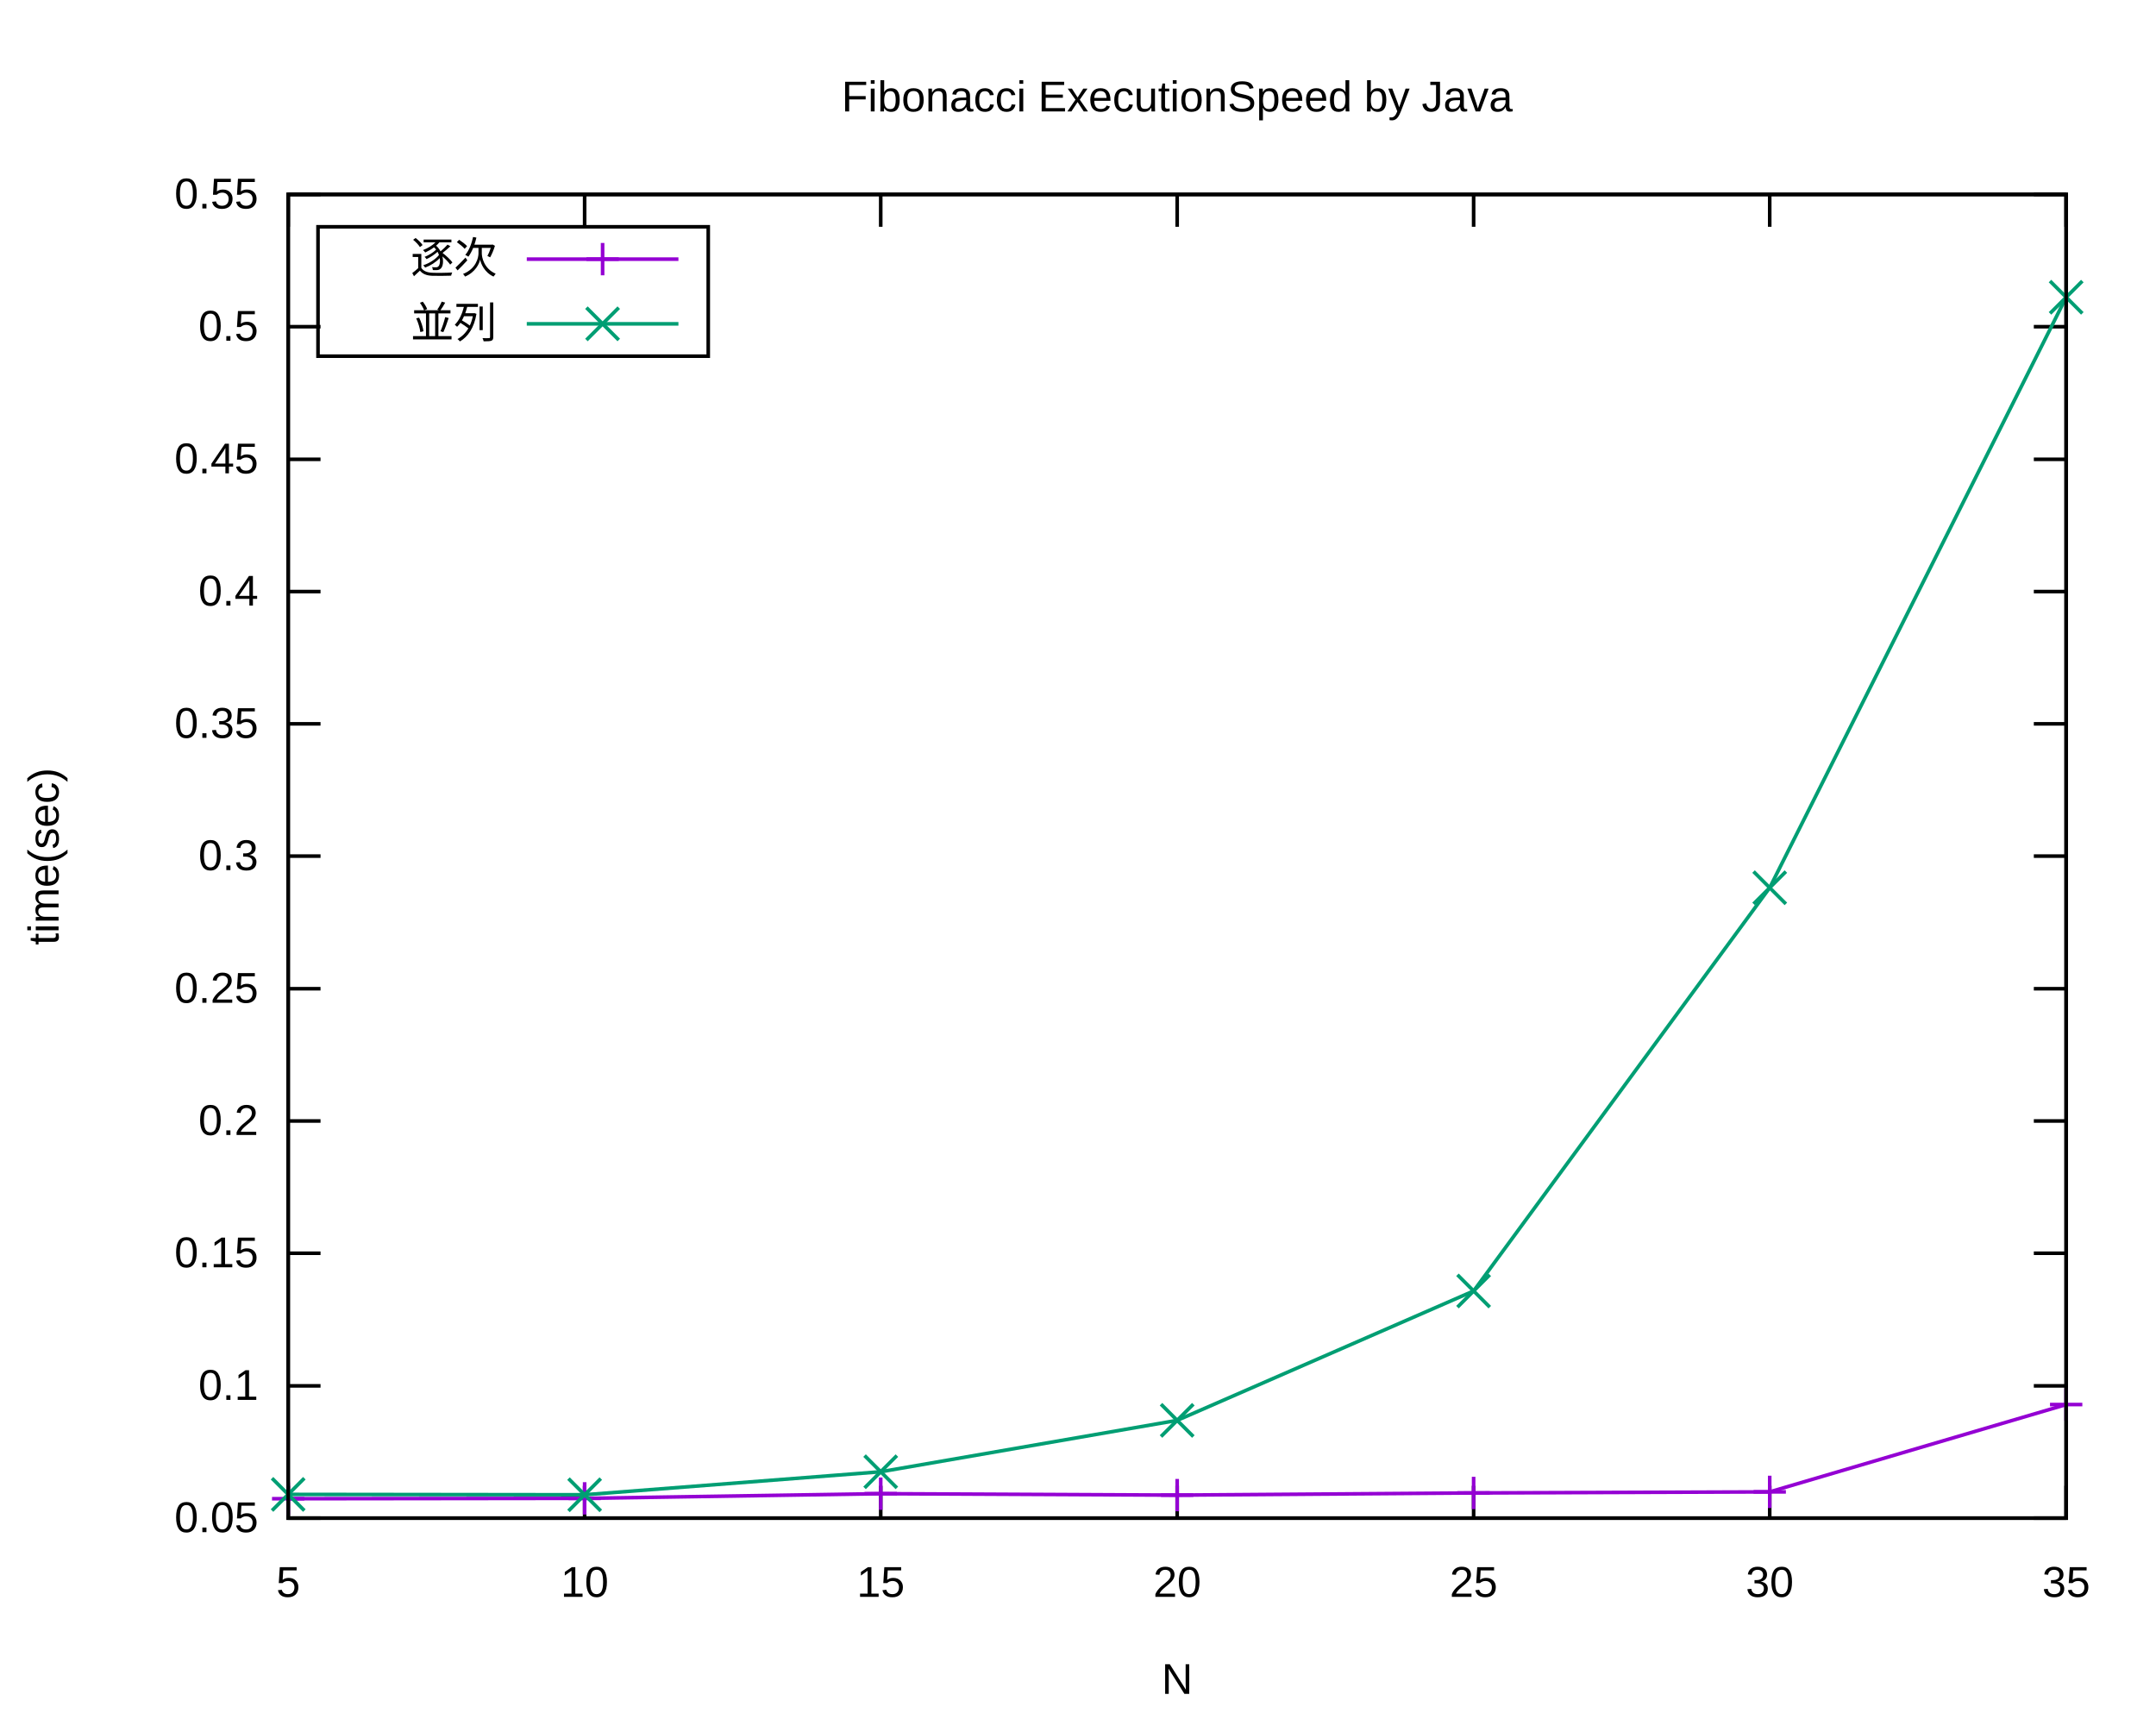
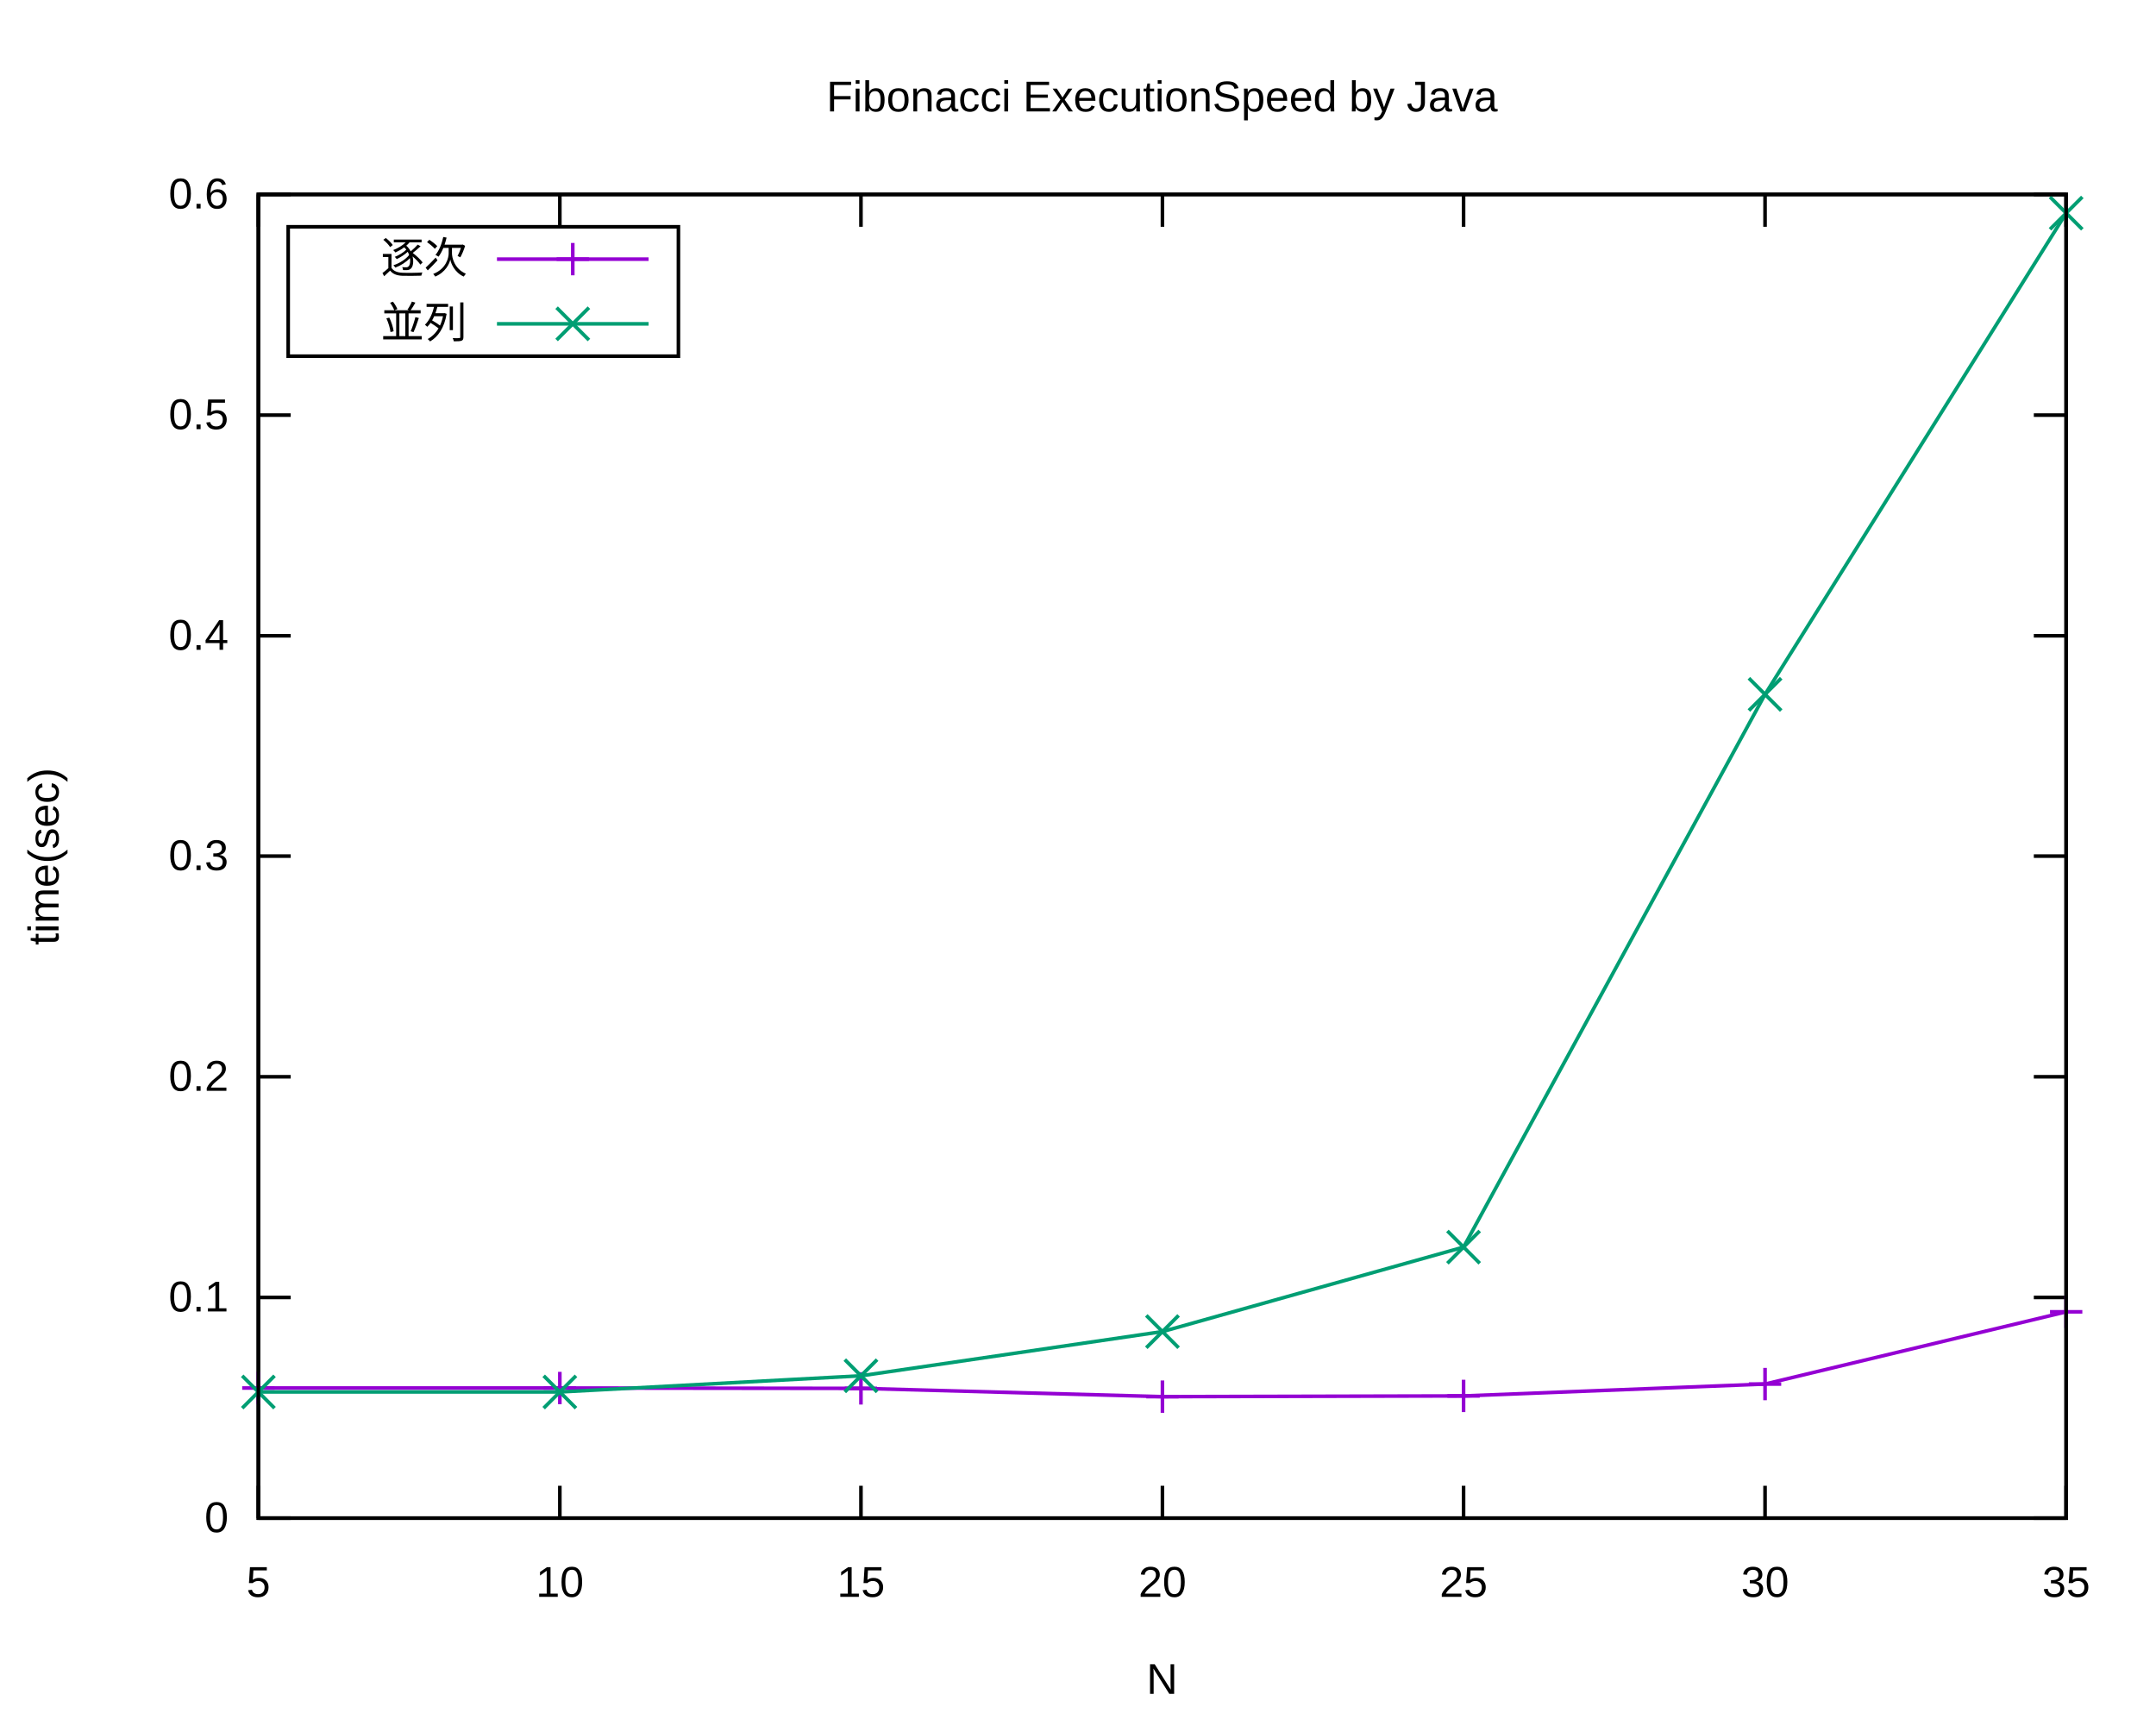
<svg xmlns="http://www.w3.org/2000/svg" xmlns:xlink="http://www.w3.org/1999/xlink" width="600" height="480" viewBox="0 0 600 480">
  <g id="gnuplot_canvas">
    <rect x="0" y="0" width="600" height="480" fill="none" />
    <defs>
      <circle id="gpDot" r="0.5" stroke-width="0.5" />
      <path id="gpPt0" stroke-width="0.222" stroke="currentColor" d="M-1,0 h2 M0,-1 v2" />
      <path id="gpPt1" stroke-width="0.222" stroke="currentColor" d="M-1,-1 L1,1 M1,-1 L-1,1" />
      <path id="gpPt2" stroke-width="0.222" stroke="currentColor" d="M-1,0 L1,0 M0,-1 L0,1 M-1,-1 L1,1 M-1,1 L1,-1" />
      <rect id="gpPt3" stroke-width="0.222" stroke="currentColor" x="-1" y="-1" width="2" height="2" />
      <rect id="gpPt4" stroke-width="0.222" stroke="currentColor" fill="currentColor" x="-1" y="-1" width="2" height="2" />
      <circle id="gpPt5" stroke-width="0.222" stroke="currentColor" cx="0" cy="0" r="1" />
      <use xlink:href="#gpPt5" id="gpPt6" fill="currentColor" stroke="none" />
      <path id="gpPt7" stroke-width="0.222" stroke="currentColor" d="M0,-1.33 L-1.33,0.67 L1.33,0.67 z" />
      <use xlink:href="#gpPt7" id="gpPt8" fill="currentColor" stroke="none" />
      <use xlink:href="#gpPt7" id="gpPt9" stroke="currentColor" transform="rotate(180)" />
      <use xlink:href="#gpPt9" id="gpPt10" fill="currentColor" stroke="none" />
      <use xlink:href="#gpPt3" id="gpPt11" stroke="currentColor" transform="rotate(45)" />
      <use xlink:href="#gpPt11" id="gpPt12" fill="currentColor" stroke="none" />
      <path id="gpPt13" stroke-width="0.222" stroke="currentColor" d="M0,1.330 L1.265,0.411 L0.782,-1.067 L-0.782,-1.076 L-1.265,0.411 z" />
      <use xlink:href="#gpPt13" id="gpPt14" fill="currentColor" stroke="none" />
      <filter id="textbox" filterUnits="objectBoundingBox" x="0" y="0" height="1" width="1">
        <feFlood flood-color="white" flood-opacity="1" result="bgnd" />
        <feComposite in="SourceGraphic" in2="bgnd" operator="atop" />
      </filter>
      <filter id="greybox" filterUnits="objectBoundingBox" x="0" y="0" height="1" width="1">
        <feFlood flood-color="lightgrey" flood-opacity="1" result="grey" />
        <feComposite in="SourceGraphic" in2="grey" operator="atop" />
      </filter>
    </defs>
    <g fill="none" color="white" stroke="currentColor" stroke-width="1.00" stroke-linecap="butt" stroke-linejoin="miter">
</g>
    <g fill="none" color="black" stroke="currentColor" stroke-width="1.00" stroke-linecap="butt" stroke-linejoin="miter">
-       <path stroke="black" d="M80.2,422.4 L89.2,422.4 M575.0,422.4 L566.0,422.4  " />
-       <g transform="translate(71.9,426.3)" stroke="none" fill="black" font-family="Arial" font-size="12.00" text-anchor="end">
-         <text>
-           <tspan font-family="Arial"> 0.05</tspan>
-         </text>
-       </g>
-     </g>
-     <g fill="none" color="black" stroke="currentColor" stroke-width="1.00" stroke-linecap="butt" stroke-linejoin="miter">
-       <path stroke="black" d="M80.2,385.6 L89.2,385.6 M575.0,385.6 L566.0,385.6  " />
-       <g transform="translate(71.9,389.5)" stroke="none" fill="black" font-family="Arial" font-size="12.00" text-anchor="end">
+       <path stroke="black" d="M71.9,422.4 L80.9,422.4 M575.0,422.4 L566.0,422.4  " />
+       <g transform="translate(63.6,426.3)" stroke="none" fill="black" font-family="Arial" font-size="12.00" text-anchor="end">
+         <text>
+           <tspan font-family="Arial"> 0</tspan>
+         </text>
+       </g>
+     </g>
+     <g fill="none" color="black" stroke="currentColor" stroke-width="1.00" stroke-linecap="butt" stroke-linejoin="miter">
+       <path stroke="black" d="M71.9,361.0 L80.9,361.0 M575.0,361.0 L566.0,361.0  " />
+       <g transform="translate(63.6,364.9)" stroke="none" fill="black" font-family="Arial" font-size="12.00" text-anchor="end">
        <text>
          <tspan font-family="Arial"> 0.1</tspan>
        </text>
      </g>
    </g>
    <g fill="none" color="black" stroke="currentColor" stroke-width="1.00" stroke-linecap="butt" stroke-linejoin="miter">
-       <path stroke="black" d="M80.2,348.7 L89.2,348.7 M575.0,348.7 L566.0,348.7  " />
-       <g transform="translate(71.9,352.6)" stroke="none" fill="black" font-family="Arial" font-size="12.00" text-anchor="end">
-         <text>
-           <tspan font-family="Arial"> 0.15</tspan>
-         </text>
-       </g>
-     </g>
-     <g fill="none" color="black" stroke="currentColor" stroke-width="1.00" stroke-linecap="butt" stroke-linejoin="miter">
-       <path stroke="black" d="M80.2,311.9 L89.2,311.9 M575.0,311.9 L566.0,311.9  " />
-       <g transform="translate(71.9,315.8)" stroke="none" fill="black" font-family="Arial" font-size="12.00" text-anchor="end">
+       <path stroke="black" d="M71.9,299.6 L80.9,299.6 M575.0,299.6 L566.0,299.6  " />
+       <g transform="translate(63.6,303.5)" stroke="none" fill="black" font-family="Arial" font-size="12.00" text-anchor="end">
        <text>
          <tspan font-family="Arial"> 0.2</tspan>
        </text>
      </g>
    </g>
    <g fill="none" color="black" stroke="currentColor" stroke-width="1.00" stroke-linecap="butt" stroke-linejoin="miter">
-       <path stroke="black" d="M80.2,275.1 L89.2,275.1 M575.0,275.1 L566.0,275.1  " />
-       <g transform="translate(71.9,279.0)" stroke="none" fill="black" font-family="Arial" font-size="12.00" text-anchor="end">
-         <text>
-           <tspan font-family="Arial"> 0.25</tspan>
-         </text>
-       </g>
-     </g>
-     <g fill="none" color="black" stroke="currentColor" stroke-width="1.00" stroke-linecap="butt" stroke-linejoin="miter">
-       <path stroke="black" d="M80.2,238.2 L89.2,238.2 M575.0,238.2 L566.0,238.2  " />
-       <g transform="translate(71.9,242.1)" stroke="none" fill="black" font-family="Arial" font-size="12.00" text-anchor="end">
+       <path stroke="black" d="M71.9,238.2 L80.9,238.2 M575.0,238.2 L566.0,238.2  " />
+       <g transform="translate(63.6,242.1)" stroke="none" fill="black" font-family="Arial" font-size="12.00" text-anchor="end">
        <text>
          <tspan font-family="Arial"> 0.3</tspan>
        </text>
      </g>
    </g>
    <g fill="none" color="black" stroke="currentColor" stroke-width="1.00" stroke-linecap="butt" stroke-linejoin="miter">
-       <path stroke="black" d="M80.2,201.4 L89.2,201.4 M575.0,201.4 L566.0,201.4  " />
-       <g transform="translate(71.9,205.3)" stroke="none" fill="black" font-family="Arial" font-size="12.00" text-anchor="end">
-         <text>
-           <tspan font-family="Arial"> 0.35</tspan>
-         </text>
-       </g>
-     </g>
-     <g fill="none" color="black" stroke="currentColor" stroke-width="1.00" stroke-linecap="butt" stroke-linejoin="miter">
-       <path stroke="black" d="M80.2,164.6 L89.2,164.6 M575.0,164.6 L566.0,164.6  " />
-       <g transform="translate(71.9,168.5)" stroke="none" fill="black" font-family="Arial" font-size="12.00" text-anchor="end">
+       <path stroke="black" d="M71.9,176.9 L80.9,176.9 M575.0,176.9 L566.0,176.9  " />
+       <g transform="translate(63.6,180.8)" stroke="none" fill="black" font-family="Arial" font-size="12.00" text-anchor="end">
        <text>
          <tspan font-family="Arial"> 0.4</tspan>
        </text>
      </g>
    </g>
    <g fill="none" color="black" stroke="currentColor" stroke-width="1.00" stroke-linecap="butt" stroke-linejoin="miter">
-       <path stroke="black" d="M80.2,127.8 L89.2,127.8 M575.0,127.8 L566.0,127.8  " />
-       <g transform="translate(71.9,131.7)" stroke="none" fill="black" font-family="Arial" font-size="12.00" text-anchor="end">
-         <text>
-           <tspan font-family="Arial"> 0.45</tspan>
-         </text>
-       </g>
-     </g>
-     <g fill="none" color="black" stroke="currentColor" stroke-width="1.00" stroke-linecap="butt" stroke-linejoin="miter">
-       <path stroke="black" d="M80.2,90.9 L89.2,90.9 M575.0,90.9 L566.0,90.9  " />
-       <g transform="translate(71.9,94.8)" stroke="none" fill="black" font-family="Arial" font-size="12.00" text-anchor="end">
+       <path stroke="black" d="M71.9,115.5 L80.9,115.5 M575.0,115.5 L566.0,115.5  " />
+       <g transform="translate(63.6,119.4)" stroke="none" fill="black" font-family="Arial" font-size="12.00" text-anchor="end">
        <text>
          <tspan font-family="Arial"> 0.5</tspan>
        </text>
      </g>
    </g>
    <g fill="none" color="black" stroke="currentColor" stroke-width="1.00" stroke-linecap="butt" stroke-linejoin="miter">
-       <path stroke="black" d="M80.2,54.1 L89.2,54.1 M575.0,54.1 L566.0,54.1  " />
-       <g transform="translate(71.9,58.0)" stroke="none" fill="black" font-family="Arial" font-size="12.00" text-anchor="end">
-         <text>
-           <tspan font-family="Arial"> 0.55</tspan>
-         </text>
-       </g>
-     </g>
-     <g fill="none" color="black" stroke="currentColor" stroke-width="1.00" stroke-linecap="butt" stroke-linejoin="miter">
-       <path stroke="black" d="M80.2,422.4 L80.2,413.4 M80.2,54.1 L80.2,63.1  " />
-       <g transform="translate(80.2,444.3)" stroke="none" fill="black" font-family="Arial" font-size="12.00" text-anchor="middle">
+       <path stroke="black" d="M71.9,54.1 L80.9,54.1 M575.0,54.1 L566.0,54.1  " />
+       <g transform="translate(63.6,58.0)" stroke="none" fill="black" font-family="Arial" font-size="12.00" text-anchor="end">
+         <text>
+           <tspan font-family="Arial"> 0.6</tspan>
+         </text>
+       </g>
+     </g>
+     <g fill="none" color="black" stroke="currentColor" stroke-width="1.00" stroke-linecap="butt" stroke-linejoin="miter">
+       <path stroke="black" d="M71.9,422.4 L71.9,413.4 M71.9,54.1 L71.9,63.1  " />
+       <g transform="translate(71.9,444.3)" stroke="none" fill="black" font-family="Arial" font-size="12.00" text-anchor="middle">
        <text>
          <tspan font-family="Arial"> 5</tspan>
        </text>
      </g>
    </g>
    <g fill="none" color="black" stroke="currentColor" stroke-width="1.00" stroke-linecap="butt" stroke-linejoin="miter">
-       <path stroke="black" d="M162.7,422.4 L162.7,413.4 M162.7,54.1 L162.7,63.1  " />
-       <g transform="translate(162.7,444.3)" stroke="none" fill="black" font-family="Arial" font-size="12.00" text-anchor="middle">
+       <path stroke="black" d="M155.8,422.4 L155.8,413.4 M155.8,54.1 L155.8,63.1  " />
+       <g transform="translate(155.8,444.3)" stroke="none" fill="black" font-family="Arial" font-size="12.00" text-anchor="middle">
        <text>
          <tspan font-family="Arial"> 10</tspan>
        </text>
      </g>
    </g>
    <g fill="none" color="black" stroke="currentColor" stroke-width="1.00" stroke-linecap="butt" stroke-linejoin="miter">
-       <path stroke="black" d="M245.1,422.4 L245.1,413.4 M245.1,54.1 L245.1,63.1  " />
-       <g transform="translate(245.1,444.3)" stroke="none" fill="black" font-family="Arial" font-size="12.00" text-anchor="middle">
+       <path stroke="black" d="M239.6,422.4 L239.6,413.4 M239.6,54.1 L239.6,63.1  " />
+       <g transform="translate(239.6,444.3)" stroke="none" fill="black" font-family="Arial" font-size="12.00" text-anchor="middle">
        <text>
          <tspan font-family="Arial"> 15</tspan>
        </text>
      </g>
    </g>
    <g fill="none" color="black" stroke="currentColor" stroke-width="1.00" stroke-linecap="butt" stroke-linejoin="miter">
-       <path stroke="black" d="M327.6,422.4 L327.6,413.4 M327.6,54.1 L327.6,63.1  " />
-       <g transform="translate(327.6,444.3)" stroke="none" fill="black" font-family="Arial" font-size="12.00" text-anchor="middle">
+       <path stroke="black" d="M323.5,422.4 L323.5,413.4 M323.5,54.1 L323.5,63.1  " />
+       <g transform="translate(323.5,444.3)" stroke="none" fill="black" font-family="Arial" font-size="12.00" text-anchor="middle">
        <text>
          <tspan font-family="Arial"> 20</tspan>
        </text>
      </g>
    </g>
    <g fill="none" color="black" stroke="currentColor" stroke-width="1.00" stroke-linecap="butt" stroke-linejoin="miter">
-       <path stroke="black" d="M410.1,422.4 L410.1,413.4 M410.1,54.1 L410.1,63.1  " />
-       <g transform="translate(410.1,444.3)" stroke="none" fill="black" font-family="Arial" font-size="12.00" text-anchor="middle">
+       <path stroke="black" d="M407.3,422.4 L407.3,413.4 M407.3,54.1 L407.3,63.1  " />
+       <g transform="translate(407.3,444.3)" stroke="none" fill="black" font-family="Arial" font-size="12.00" text-anchor="middle">
        <text>
          <tspan font-family="Arial"> 25</tspan>
        </text>
      </g>
    </g>
    <g fill="none" color="black" stroke="currentColor" stroke-width="1.00" stroke-linecap="butt" stroke-linejoin="miter">
-       <path stroke="black" d="M492.5,422.4 L492.5,413.4 M492.5,54.1 L492.5,63.1  " />
-       <g transform="translate(492.5,444.3)" stroke="none" fill="black" font-family="Arial" font-size="12.00" text-anchor="middle">
+       <path stroke="black" d="M491.2,422.4 L491.2,413.4 M491.2,54.1 L491.2,63.1  " />
+       <g transform="translate(491.2,444.3)" stroke="none" fill="black" font-family="Arial" font-size="12.00" text-anchor="middle">
        <text>
          <tspan font-family="Arial"> 30</tspan>
        </text>
      </g>
    </g>
    <g fill="none" color="black" stroke="currentColor" stroke-width="1.00" stroke-linecap="butt" stroke-linejoin="miter">
      <path stroke="black" d="M575.0,422.4 L575.0,413.4 M575.0,54.1 L575.0,63.1  " />
      <g transform="translate(575.0,444.3)" stroke="none" fill="black" font-family="Arial" font-size="12.00" text-anchor="middle">
        <text>
          <tspan font-family="Arial"> 35</tspan>
        </text>
      </g>
    </g>
    <g fill="none" color="black" stroke="currentColor" stroke-width="1.00" stroke-linecap="butt" stroke-linejoin="miter">
</g>
    <g fill="none" color="black" stroke="currentColor" stroke-width="1.00" stroke-linecap="butt" stroke-linejoin="miter">
-       <path stroke="black" d="M80.2,54.1 L80.2,422.4 L575.0,422.4 L575.0,54.1 L80.2,54.1 Z  " />
+       <path stroke="black" d="M71.9,54.1 L71.9,422.4 L575.0,422.4 L575.0,54.1 L71.9,54.1 Z  " />
    </g>
    <g fill="none" color="black" stroke="currentColor" stroke-width="1.00" stroke-linecap="butt" stroke-linejoin="miter">
      <g transform="translate(16.3,238.3) rotate(270)" stroke="none" fill="black" font-family="Arial" font-size="12.00" text-anchor="middle">
        <text>
          <tspan font-family="Arial">time(sec)</tspan>
        </text>
      </g>
    </g>
    <g fill="none" color="black" stroke="currentColor" stroke-width="1.00" stroke-linecap="butt" stroke-linejoin="miter">
-       <g transform="translate(327.6,471.3)" stroke="none" fill="black" font-family="Arial" font-size="12.00" text-anchor="middle">
+       <g transform="translate(323.4,471.3)" stroke="none" fill="black" font-family="Arial" font-size="12.00" text-anchor="middle">
        <text>
          <tspan font-family="Arial">N</tspan>
        </text>
      </g>
    </g>
    <g fill="none" color="black" stroke="currentColor" stroke-width="1.00" stroke-linecap="butt" stroke-linejoin="miter">
-       <g transform="translate(327.6,31.0)" stroke="none" fill="black" font-family="Arial" font-size="12.00" text-anchor="middle">
+       <g transform="translate(323.4,31.0)" stroke="none" fill="black" font-family="Arial" font-size="12.00" text-anchor="middle">
        <text>
          <tspan font-family="Arial">Fibonacci ExecutionSpeed by Java</tspan>
        </text>
      </g>
    </g>
    <g fill="none" color="black" stroke="currentColor" stroke-width="1.00" stroke-linecap="butt" stroke-linejoin="miter">
-       <path stroke="black" d="M88.5,99.1 L88.5,63.1 L197.1,63.1 L197.1,99.1 L88.5,99.1 Z  " />
+       <path stroke="black" d="M80.2,99.1 L80.2,63.1 L188.8,63.1 L188.8,99.1 L80.2,99.1 Z  " />
    </g>
    <g id="gnuplot_plot_1">
      <g fill="none" color="black" stroke="currentColor" stroke-width="1.00" stroke-linecap="butt" stroke-linejoin="miter">
-         <g transform="translate(138.3,76.0)" stroke="none" fill="black" font-family="Arial" font-size="12.00" text-anchor="end">
+         <g transform="translate(130.0,76.0)" stroke="none" fill="black" font-family="Arial" font-size="12.00" text-anchor="end">
          <text>
            <tspan font-family="Arial">逐次</tspan>
          </text>
        </g>
      </g>
      <g fill="none" color="black" stroke="currentColor" stroke-width="1.00" stroke-linecap="butt" stroke-linejoin="miter">
-         <path stroke="rgb(148,   0, 211)" d="M146.6,72.1 L188.8,72.1 M80.2,417.0 L162.7,416.9 L245.1,415.6 L327.6,416.0 L410.1,415.4 L492.5,415.1   L575.0,390.8  " />
-         <use xlink:href="#gpPt0" transform="translate(80.2,417.0) scale(4.50)" color="rgb(148,   0, 211)" />
-         <use xlink:href="#gpPt0" transform="translate(162.7,416.9) scale(4.50)" color="rgb(148,   0, 211)" />
-         <use xlink:href="#gpPt0" transform="translate(245.1,415.6) scale(4.50)" color="rgb(148,   0, 211)" />
-         <use xlink:href="#gpPt0" transform="translate(327.6,416.0) scale(4.50)" color="rgb(148,   0, 211)" />
-         <use xlink:href="#gpPt0" transform="translate(410.1,415.4) scale(4.50)" color="rgb(148,   0, 211)" />
-         <use xlink:href="#gpPt0" transform="translate(492.5,415.1) scale(4.50)" color="rgb(148,   0, 211)" />
-         <use xlink:href="#gpPt0" transform="translate(575.0,390.8) scale(4.50)" color="rgb(148,   0, 211)" />
-         <use xlink:href="#gpPt0" transform="translate(167.7,72.1) scale(4.50)" color="rgb(148,   0, 211)" />
+         <path stroke="rgb(148,   0, 211)" d="M138.3,72.1 L180.5,72.1 M71.9,386.2 L155.8,386.2 L239.6,386.3 L323.5,388.6 L407.3,388.4 L491.2,385.1   L575.0,365.0  " />
+         <use xlink:href="#gpPt0" transform="translate(71.9,386.2) scale(4.50)" color="rgb(148,   0, 211)" />
+         <use xlink:href="#gpPt0" transform="translate(155.8,386.2) scale(4.50)" color="rgb(148,   0, 211)" />
+         <use xlink:href="#gpPt0" transform="translate(239.6,386.3) scale(4.50)" color="rgb(148,   0, 211)" />
+         <use xlink:href="#gpPt0" transform="translate(323.5,388.6) scale(4.50)" color="rgb(148,   0, 211)" />
+         <use xlink:href="#gpPt0" transform="translate(407.3,388.4) scale(4.50)" color="rgb(148,   0, 211)" />
+         <use xlink:href="#gpPt0" transform="translate(491.2,385.1) scale(4.50)" color="rgb(148,   0, 211)" />
+         <use xlink:href="#gpPt0" transform="translate(575.0,365.0) scale(4.50)" color="rgb(148,   0, 211)" />
+         <use xlink:href="#gpPt0" transform="translate(159.4,72.1) scale(4.50)" color="rgb(148,   0, 211)" />
      </g>
    </g>
    <g id="gnuplot_plot_2">
      <g fill="none" color="black" stroke="currentColor" stroke-width="1.00" stroke-linecap="butt" stroke-linejoin="miter">
-         <g transform="translate(138.3,94.0)" stroke="none" fill="black" font-family="Arial" font-size="12.00" text-anchor="end">
+         <g transform="translate(130.0,94.0)" stroke="none" fill="black" font-family="Arial" font-size="12.00" text-anchor="end">
          <text>
            <tspan font-family="Arial">並列</tspan>
          </text>
        </g>
      </g>
      <g fill="none" color="black" stroke="currentColor" stroke-width="1.00" stroke-linecap="butt" stroke-linejoin="miter">
-         <path stroke="rgb(  0, 158, 115)" d="M146.6,90.1 L188.8,90.1 M80.2,415.8 L162.7,415.9 L245.1,409.5 L327.6,395.2 L410.1,359.2 L492.5,247.0   L575.0,82.7  " />
-         <use xlink:href="#gpPt1" transform="translate(80.2,415.8) scale(4.50)" color="rgb(  0, 158, 115)" />
-         <use xlink:href="#gpPt1" transform="translate(162.7,415.9) scale(4.50)" color="rgb(  0, 158, 115)" />
-         <use xlink:href="#gpPt1" transform="translate(245.1,409.5) scale(4.50)" color="rgb(  0, 158, 115)" />
-         <use xlink:href="#gpPt1" transform="translate(327.6,395.2) scale(4.50)" color="rgb(  0, 158, 115)" />
-         <use xlink:href="#gpPt1" transform="translate(410.1,359.2) scale(4.50)" color="rgb(  0, 158, 115)" />
-         <use xlink:href="#gpPt1" transform="translate(492.5,247.0) scale(4.50)" color="rgb(  0, 158, 115)" />
-         <use xlink:href="#gpPt1" transform="translate(575.0,82.7) scale(4.50)" color="rgb(  0, 158, 115)" />
-         <use xlink:href="#gpPt1" transform="translate(167.7,90.1) scale(4.50)" color="rgb(  0, 158, 115)" />
+         <path stroke="rgb(  0, 158, 115)" d="M138.3,90.1 L180.5,90.1 M71.9,387.3 L155.8,387.3 L239.6,382.8 L323.5,370.5 L407.3,347.0 L491.2,193.2   L575.0,59.3  " />
+         <use xlink:href="#gpPt1" transform="translate(71.9,387.3) scale(4.50)" color="rgb(  0, 158, 115)" />
+         <use xlink:href="#gpPt1" transform="translate(155.8,387.3) scale(4.50)" color="rgb(  0, 158, 115)" />
+         <use xlink:href="#gpPt1" transform="translate(239.6,382.8) scale(4.50)" color="rgb(  0, 158, 115)" />
+         <use xlink:href="#gpPt1" transform="translate(323.5,370.5) scale(4.50)" color="rgb(  0, 158, 115)" />
+         <use xlink:href="#gpPt1" transform="translate(407.3,347.0) scale(4.50)" color="rgb(  0, 158, 115)" />
+         <use xlink:href="#gpPt1" transform="translate(491.2,193.2) scale(4.50)" color="rgb(  0, 158, 115)" />
+         <use xlink:href="#gpPt1" transform="translate(575.0,59.3) scale(4.50)" color="rgb(  0, 158, 115)" />
+         <use xlink:href="#gpPt1" transform="translate(159.4,90.1) scale(4.50)" color="rgb(  0, 158, 115)" />
      </g>
    </g>
    <g fill="none" color="white" stroke="rgb(  0, 158, 115)" stroke-width="2.00" stroke-linecap="butt" stroke-linejoin="miter">
</g>
    <g fill="none" color="black" stroke="currentColor" stroke-width="2.00" stroke-linecap="butt" stroke-linejoin="miter">
</g>
    <g fill="none" color="black" stroke="black" stroke-width="1.00" stroke-linecap="butt" stroke-linejoin="miter">
</g>
    <g fill="none" color="black" stroke="currentColor" stroke-width="1.00" stroke-linecap="butt" stroke-linejoin="miter">
-       <path stroke="black" d="M80.2,54.1 L80.2,422.4 L575.0,422.4 L575.0,54.1 L80.2,54.1 Z  " />
+       <path stroke="black" d="M71.9,54.1 L71.9,422.4 L575.0,422.4 L575.0,54.1 L71.9,54.1 Z  " />
    </g>
    <g fill="none" color="black" stroke="currentColor" stroke-width="1.00" stroke-linecap="butt" stroke-linejoin="miter">
</g>
  </g>
</svg>
